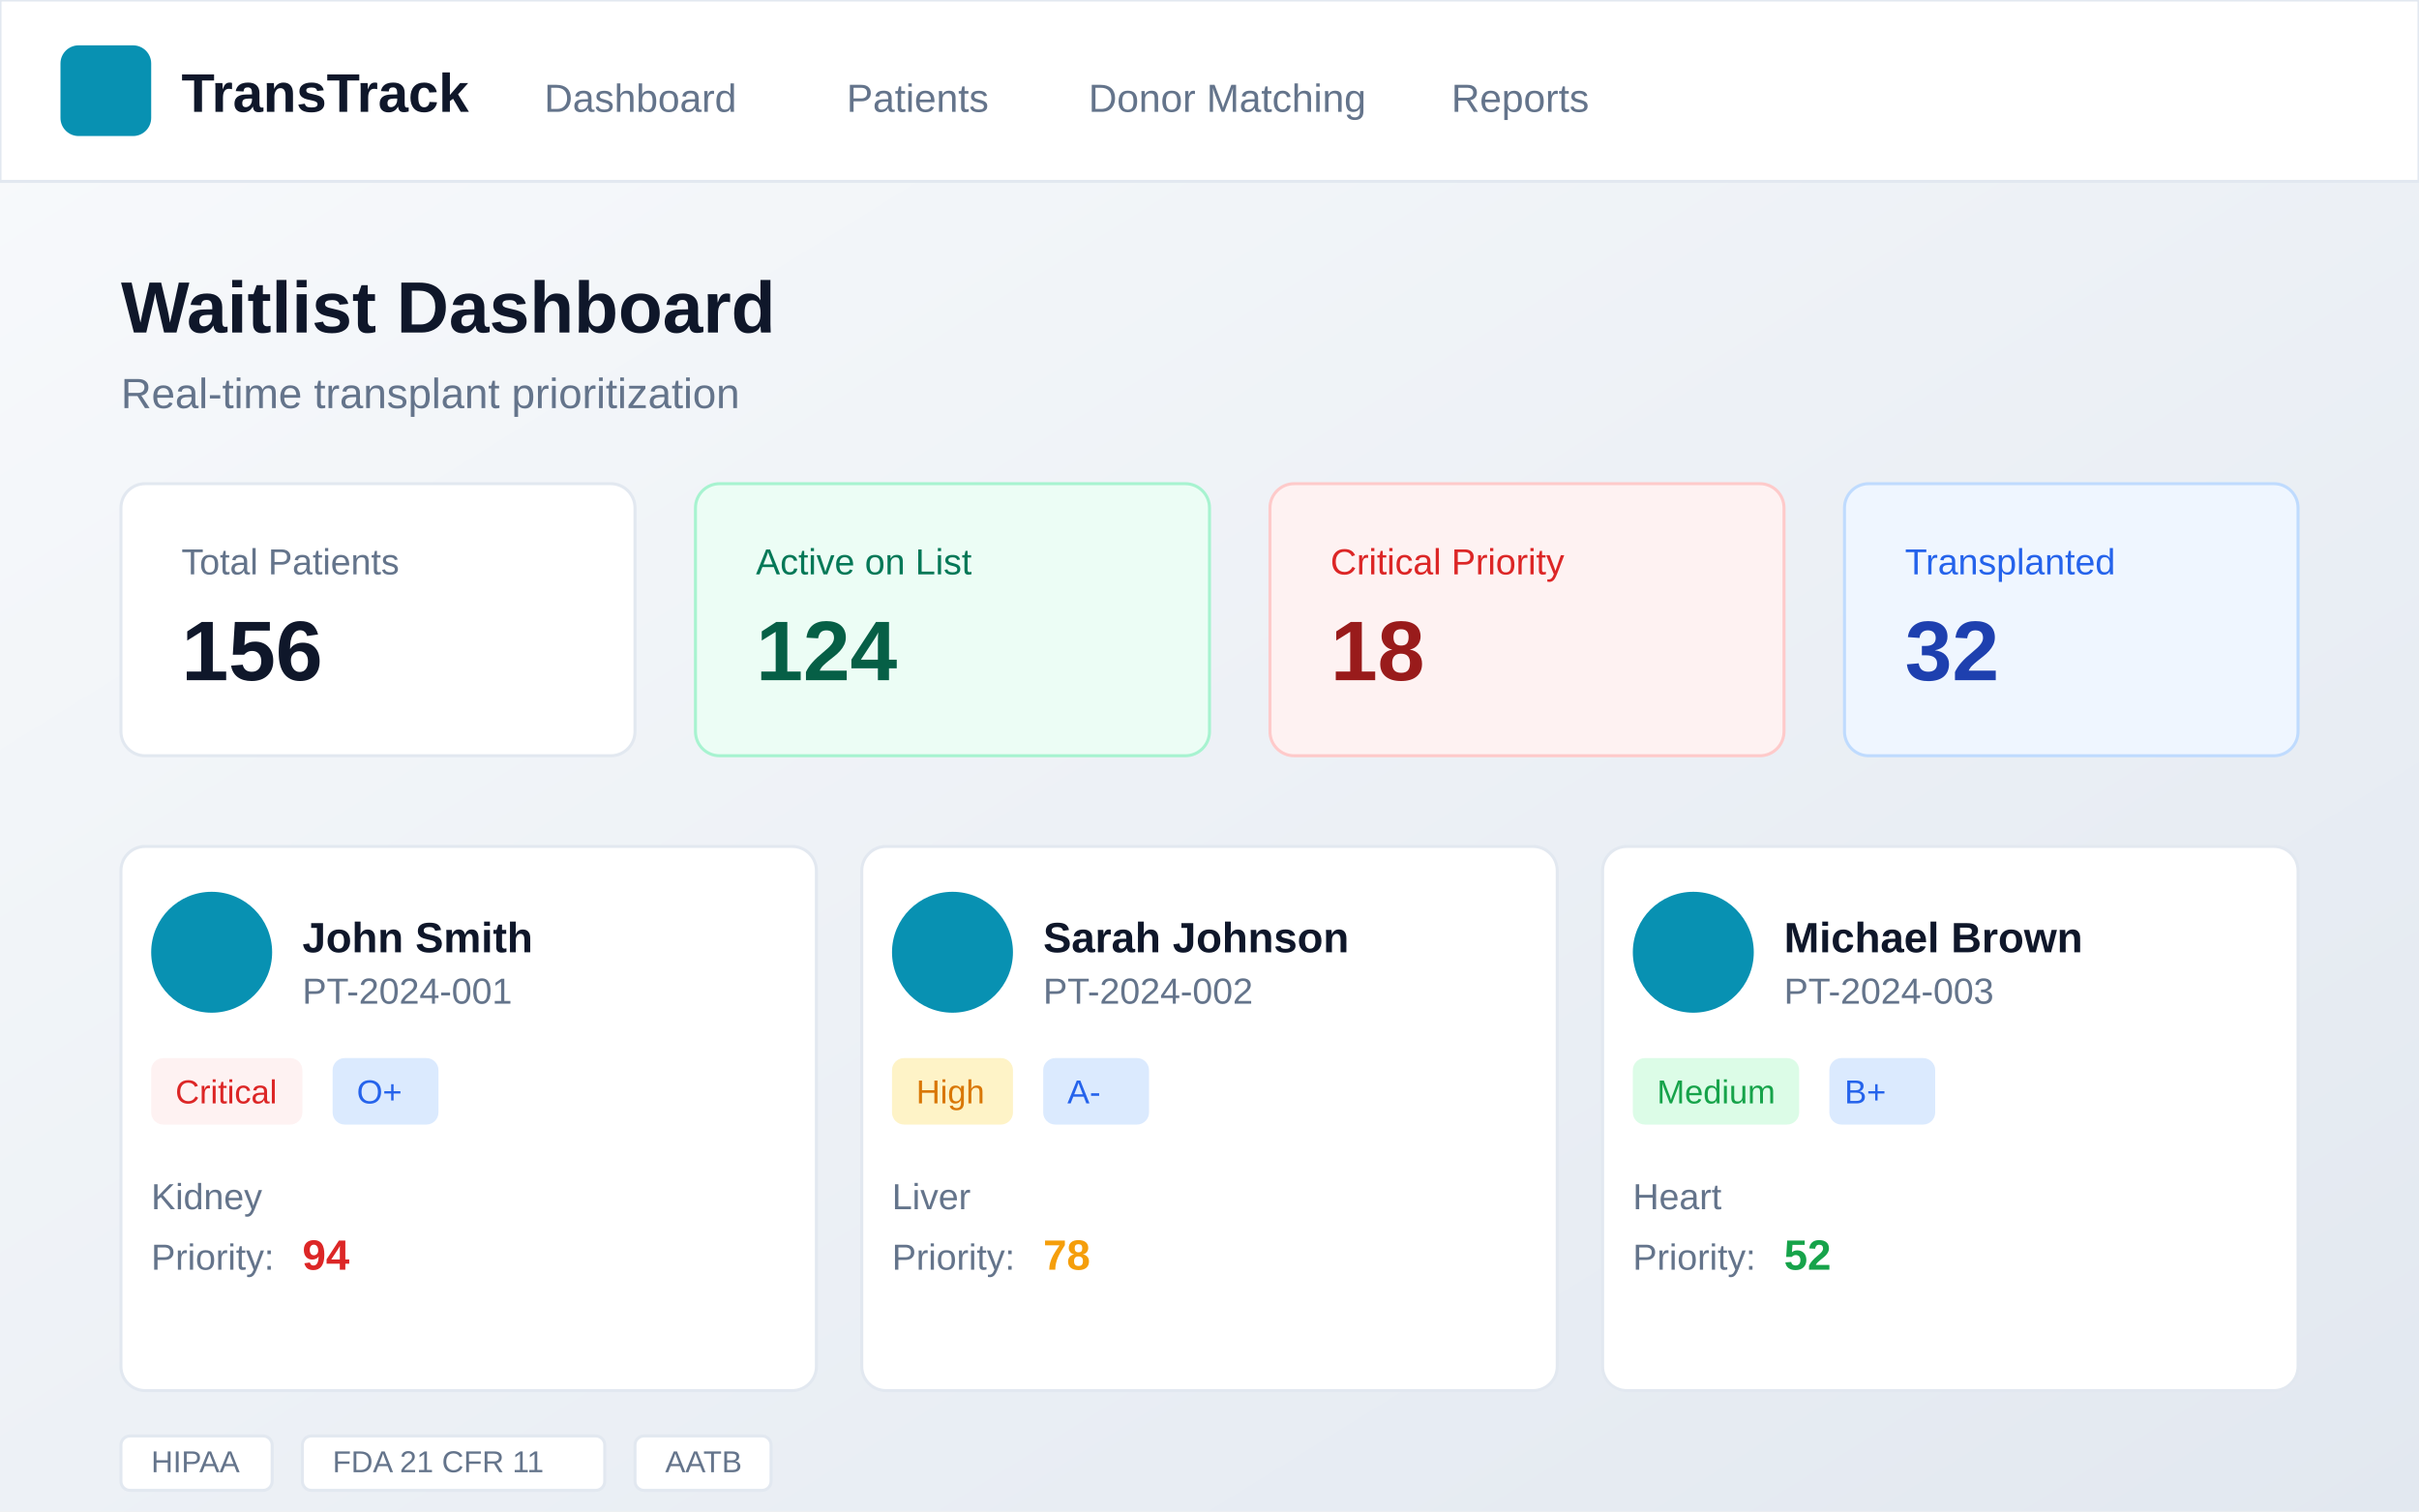
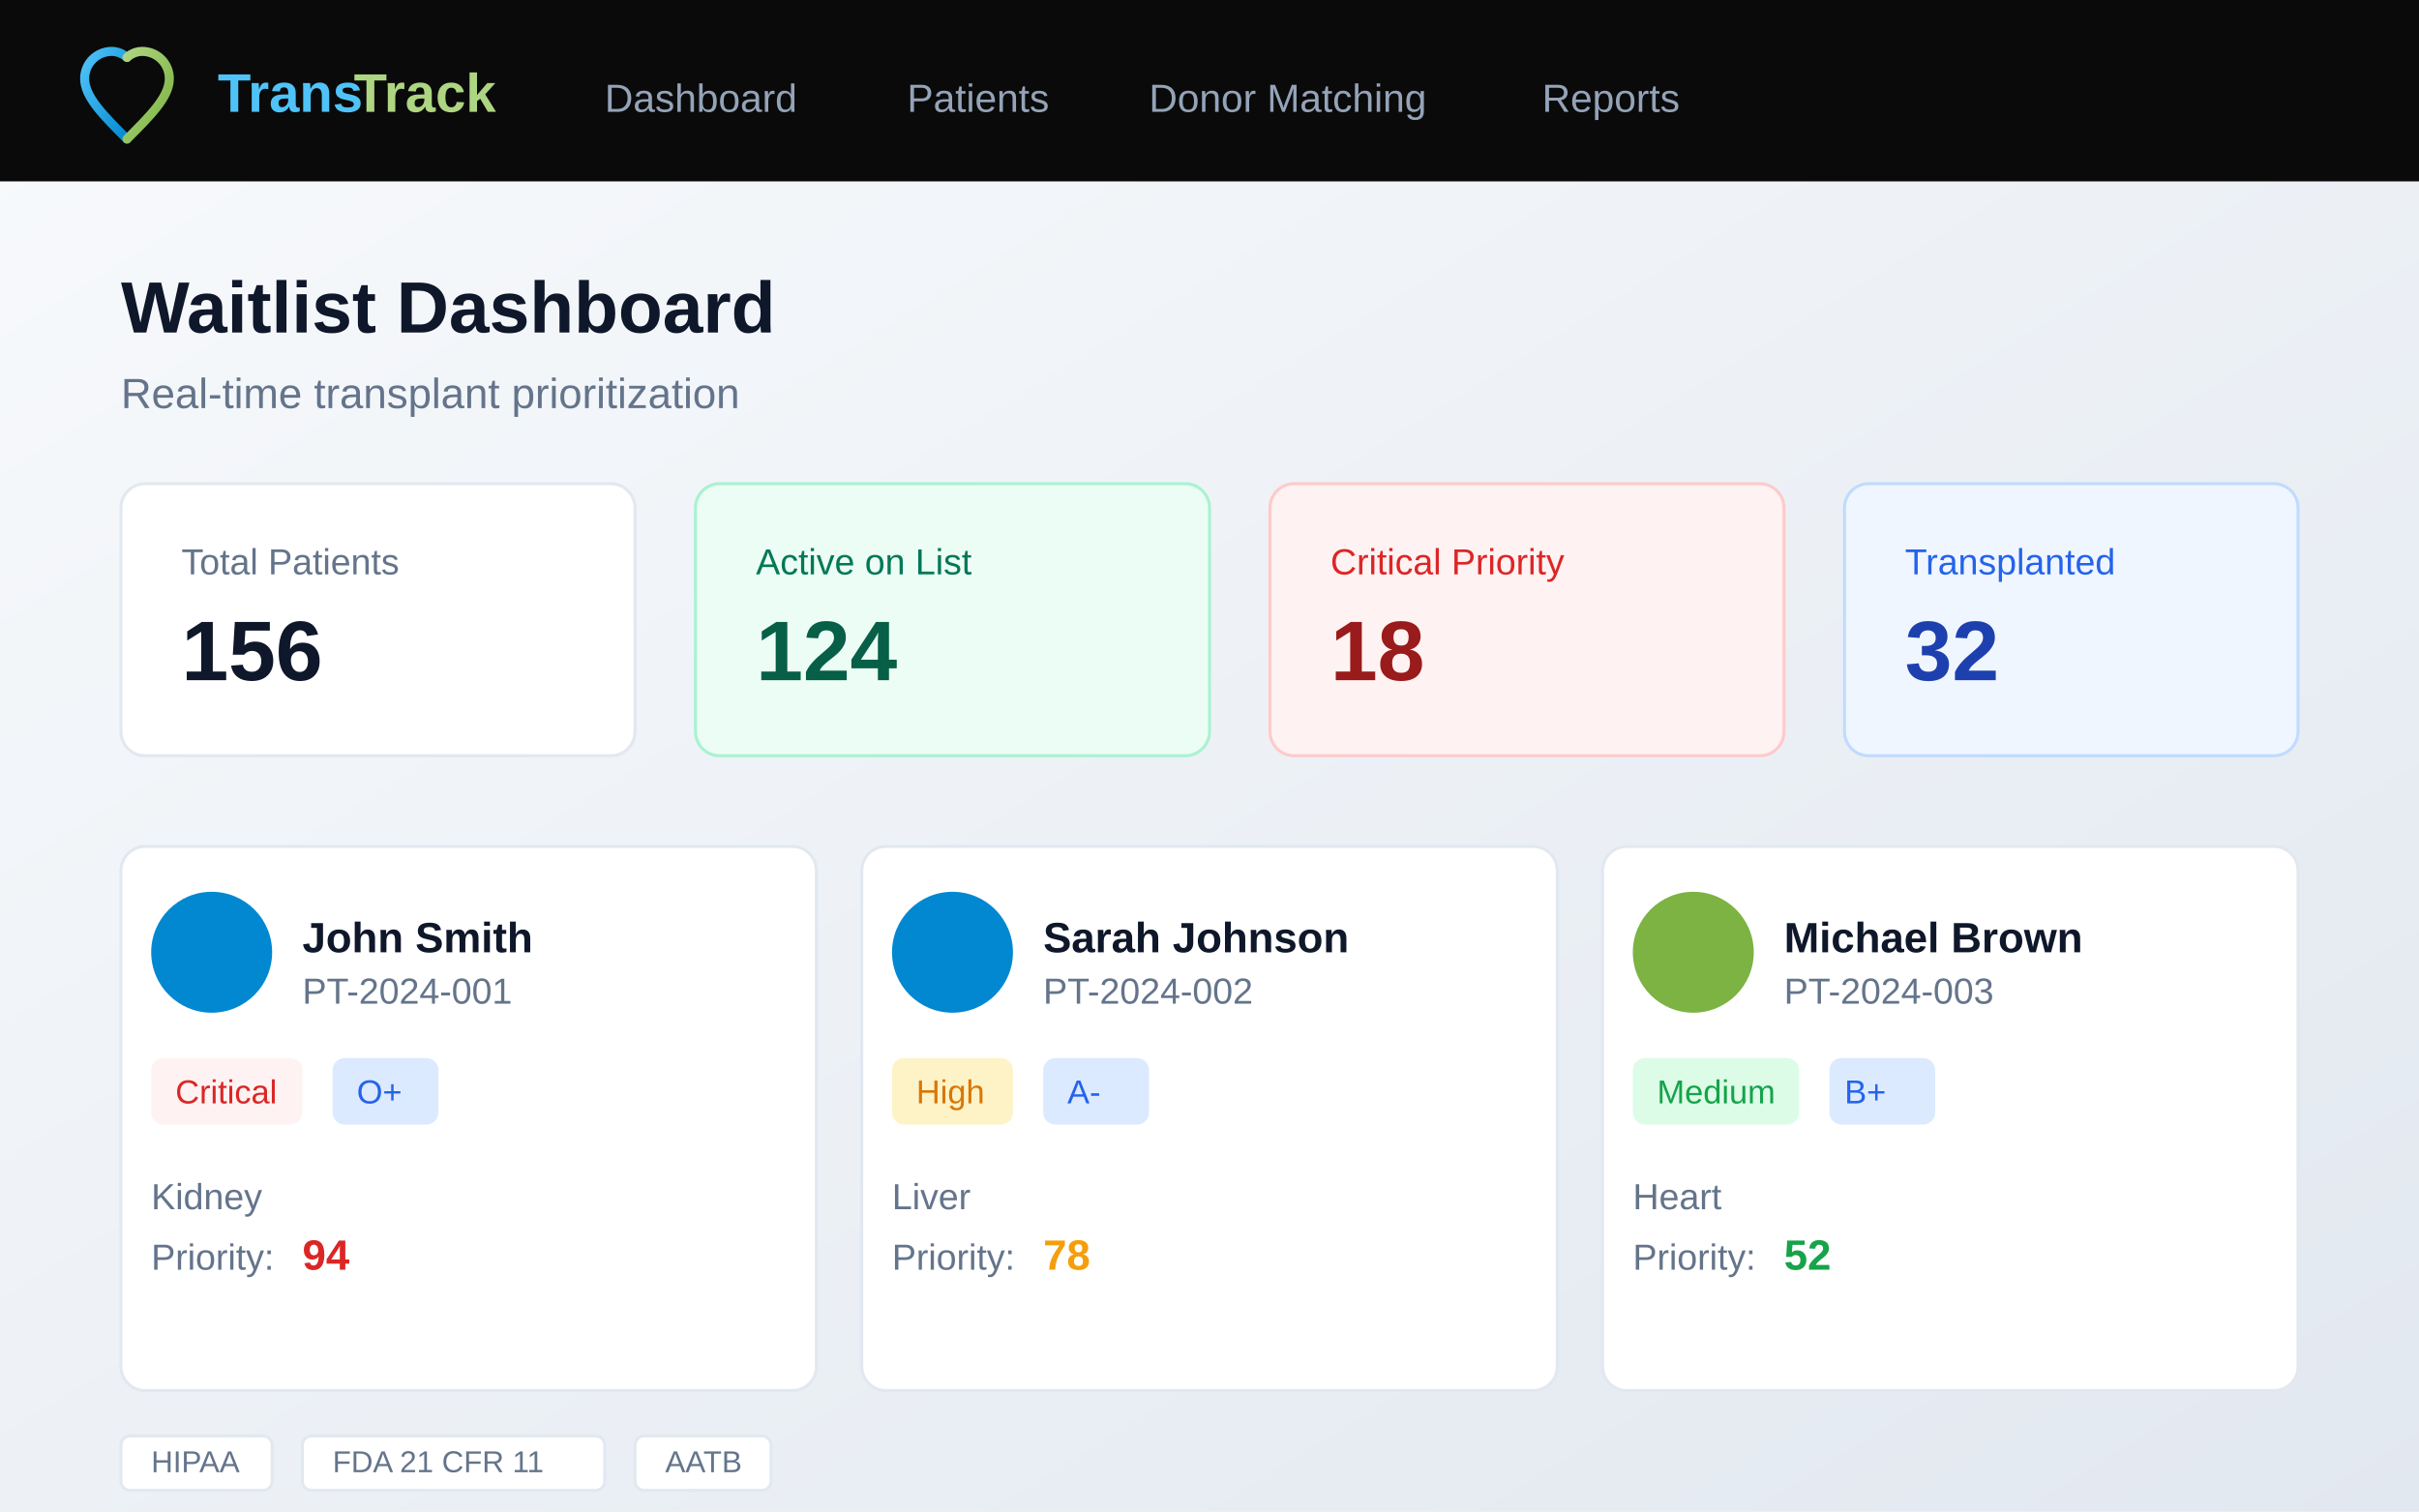
<svg xmlns="http://www.w3.org/2000/svg" width="800" height="500" viewBox="0 0 800 500">
  <defs>
    <linearGradient id="bg" x1="0%" y1="0%" x2="100%" y2="100%">
      <stop offset="0%" style="stop-color:#f8fafc" />
      <stop offset="100%" style="stop-color:#e2e8f0" />
    </linearGradient>
+     <linearGradient id="blueGrad" x1="0%" y1="0%" x2="100%" y2="100%">
+       <stop offset="0%" style="stop-color:#4FC3F7" />
+       <stop offset="100%" style="stop-color:#0288D1" />
+     </linearGradient>
+     <linearGradient id="greenGrad" x1="0%" y1="0%" x2="100%" y2="100%">
+       <stop offset="0%" style="stop-color:#AED581" />
+       <stop offset="100%" style="stop-color:#7CB342" />
+     </linearGradient>
  </defs>
  <rect width="800" height="500" fill="url(#bg)" />
-   <rect x="0" y="0" width="800" height="60" fill="#ffffff" stroke="#e2e8f0" />
-   <rect x="20" y="15" width="30" height="30" rx="6" fill="#0891b2" />
-   <text x="60" y="37" font-family="Arial, sans-serif" font-size="18" font-weight="bold" fill="#0f172a">TransTrack</text>
-   <text x="180" y="37" font-family="Arial, sans-serif" font-size="13" fill="#64748b">Dashboard</text>
-   <text x="280" y="37" font-family="Arial, sans-serif" font-size="13" fill="#64748b">Patients</text>
-   <text x="360" y="37" font-family="Arial, sans-serif" font-size="13" fill="#64748b">Donor Matching</text>
-   <text x="480" y="37" font-family="Arial, sans-serif" font-size="13" fill="#64748b">Reports</text>
+   <rect x="0" y="0" width="800" height="60" fill="#0a0a0a" />
+   <g transform="translate(20, 8)">
+     <rect width="44" height="44" rx="8" fill="#0a0a0a" />
+     <path d="M22 38 C14 30 8 24 8 18 C8 13 12 9 17 9 C20 9 22 11 22 11" fill="none" stroke="url(#blueGrad)" stroke-width="3" stroke-linecap="round" />
+     <path d="M22 38 C30 30 36 24 36 18 C36 13 32 9 27 9 C24 9 22 11 22 11" fill="none" stroke="url(#greenGrad)" stroke-width="3" stroke-linecap="round" />
+   </g>
+   <text x="72" y="37" font-family="Arial, sans-serif" font-size="18" font-weight="bold" fill="#4FC3F7">Trans</text>
+   <text x="117" y="37" font-family="Arial, sans-serif" font-size="18" font-weight="bold" fill="#AED581">Track</text>
+   <text x="200" y="37" font-family="Arial, sans-serif" font-size="13" fill="#94a3b8">Dashboard</text>
+   <text x="300" y="37" font-family="Arial, sans-serif" font-size="13" fill="#94a3b8">Patients</text>
+   <text x="380" y="37" font-family="Arial, sans-serif" font-size="13" fill="#94a3b8">Donor Matching</text>
+   <text x="510" y="37" font-family="Arial, sans-serif" font-size="13" fill="#94a3b8">Reports</text>
  <text x="40" y="110" font-family="Arial, sans-serif" font-size="24" font-weight="bold" fill="#0f172a">Waitlist Dashboard</text>
  <text x="40" y="135" font-family="Arial, sans-serif" font-size="14" fill="#64748b">Real-time transplant prioritization</text>
  <rect x="40" y="160" width="170" height="90" rx="8" fill="#ffffff" stroke="#e2e8f0" />
  <text x="60" y="190" font-family="Arial, sans-serif" font-size="12" fill="#64748b">Total Patients</text>
  <text x="60" y="225" font-family="Arial, sans-serif" font-size="28" font-weight="bold" fill="#0f172a">156</text>
  <rect x="230" y="160" width="170" height="90" rx="8" fill="#ecfdf5" stroke="#a7f3d0" />
  <text x="250" y="190" font-family="Arial, sans-serif" font-size="12" fill="#047857">Active on List</text>
  <text x="250" y="225" font-family="Arial, sans-serif" font-size="28" font-weight="bold" fill="#065f46">124</text>
  <rect x="420" y="160" width="170" height="90" rx="8" fill="#fef2f2" stroke="#fecaca" />
  <text x="440" y="190" font-family="Arial, sans-serif" font-size="12" fill="#dc2626">Critical Priority</text>
  <text x="440" y="225" font-family="Arial, sans-serif" font-size="28" font-weight="bold" fill="#991b1b">18</text>
  <rect x="610" y="160" width="150" height="90" rx="8" fill="#eff6ff" stroke="#bfdbfe" />
  <text x="630" y="190" font-family="Arial, sans-serif" font-size="12" fill="#2563eb">Transplanted</text>
  <text x="630" y="225" font-family="Arial, sans-serif" font-size="28" font-weight="bold" fill="#1e40af">32</text>
  <rect x="40" y="280" width="230" height="180" rx="8" fill="#ffffff" stroke="#e2e8f0" />
-   <rect x="50" y="295" width="40" height="40" rx="20" fill="#0891b2" />
+   <rect x="50" y="295" width="40" height="40" rx="20" fill="#0288D1" />
  <text x="100" y="315" font-family="Arial, sans-serif" font-size="14" font-weight="bold" fill="#0f172a">John Smith</text>
  <text x="100" y="332" font-family="Arial, sans-serif" font-size="12" fill="#64748b">PT-2024-001</text>
  <rect x="50" y="350" width="50" height="22" rx="4" fill="#fef2f2" />
  <text x="58" y="365" font-family="Arial, sans-serif" font-size="11" fill="#dc2626">Critical</text>
  <rect x="110" y="350" width="35" height="22" rx="4" fill="#dbeafe" />
  <text x="118" y="365" font-family="Arial, sans-serif" font-size="11" fill="#2563eb">O+</text>
  <text x="50" y="400" font-family="Arial, sans-serif" font-size="12" fill="#64748b">Kidney</text>
  <text x="50" y="420" font-family="Arial, sans-serif" font-size="12" fill="#64748b">Priority: </text>
  <text x="100" y="420" font-family="Arial, sans-serif" font-size="14" font-weight="bold" fill="#dc2626">94</text>
  <rect x="285" y="280" width="230" height="180" rx="8" fill="#ffffff" stroke="#e2e8f0" />
-   <rect x="295" y="295" width="40" height="40" rx="20" fill="#0891b2" />
+   <rect x="295" y="295" width="40" height="40" rx="20" fill="#0288D1" />
  <text x="345" y="315" font-family="Arial, sans-serif" font-size="14" font-weight="bold" fill="#0f172a">Sarah Johnson</text>
  <text x="345" y="332" font-family="Arial, sans-serif" font-size="12" fill="#64748b">PT-2024-002</text>
  <rect x="295" y="350" width="40" height="22" rx="4" fill="#fef3c7" />
  <text x="303" y="365" font-family="Arial, sans-serif" font-size="11" fill="#d97706">High</text>
  <rect x="345" y="350" width="35" height="22" rx="4" fill="#dbeafe" />
  <text x="353" y="365" font-family="Arial, sans-serif" font-size="11" fill="#2563eb">A-</text>
  <text x="295" y="400" font-family="Arial, sans-serif" font-size="12" fill="#64748b">Liver</text>
  <text x="295" y="420" font-family="Arial, sans-serif" font-size="12" fill="#64748b">Priority: </text>
  <text x="345" y="420" font-family="Arial, sans-serif" font-size="14" font-weight="bold" fill="#f59e0b">78</text>
  <rect x="530" y="280" width="230" height="180" rx="8" fill="#ffffff" stroke="#e2e8f0" />
-   <rect x="540" y="295" width="40" height="40" rx="20" fill="#0891b2" />
+   <rect x="540" y="295" width="40" height="40" rx="20" fill="#7CB342" />
  <text x="590" y="315" font-family="Arial, sans-serif" font-size="14" font-weight="bold" fill="#0f172a">Michael Brown</text>
  <text x="590" y="332" font-family="Arial, sans-serif" font-size="12" fill="#64748b">PT-2024-003</text>
  <rect x="540" y="350" width="55" height="22" rx="4" fill="#dcfce7" />
  <text x="548" y="365" font-family="Arial, sans-serif" font-size="11" fill="#16a34a">Medium</text>
  <rect x="605" y="350" width="35" height="22" rx="4" fill="#dbeafe" />
  <text x="610" y="365" font-family="Arial, sans-serif" font-size="11" fill="#2563eb">B+</text>
  <text x="540" y="400" font-family="Arial, sans-serif" font-size="12" fill="#64748b">Heart</text>
  <text x="540" y="420" font-family="Arial, sans-serif" font-size="12" fill="#64748b">Priority: </text>
  <text x="590" y="420" font-family="Arial, sans-serif" font-size="14" font-weight="bold" fill="#16a34a">52</text>
  <rect x="40" y="475" width="50" height="18" rx="3" fill="#ffffff" stroke="#e2e8f0" />
  <text x="50" y="487" font-family="Arial, sans-serif" font-size="10" fill="#64748b">HIPAA</text>
  <rect x="100" y="475" width="100" height="18" rx="3" fill="#ffffff" stroke="#e2e8f0" />
  <text x="110" y="487" font-family="Arial, sans-serif" font-size="10" fill="#64748b">FDA 21 CFR 11</text>
  <rect x="210" y="475" width="45" height="18" rx="3" fill="#ffffff" stroke="#e2e8f0" />
  <text x="220" y="487" font-family="Arial, sans-serif" font-size="10" fill="#64748b">AATB</text>
</svg>
